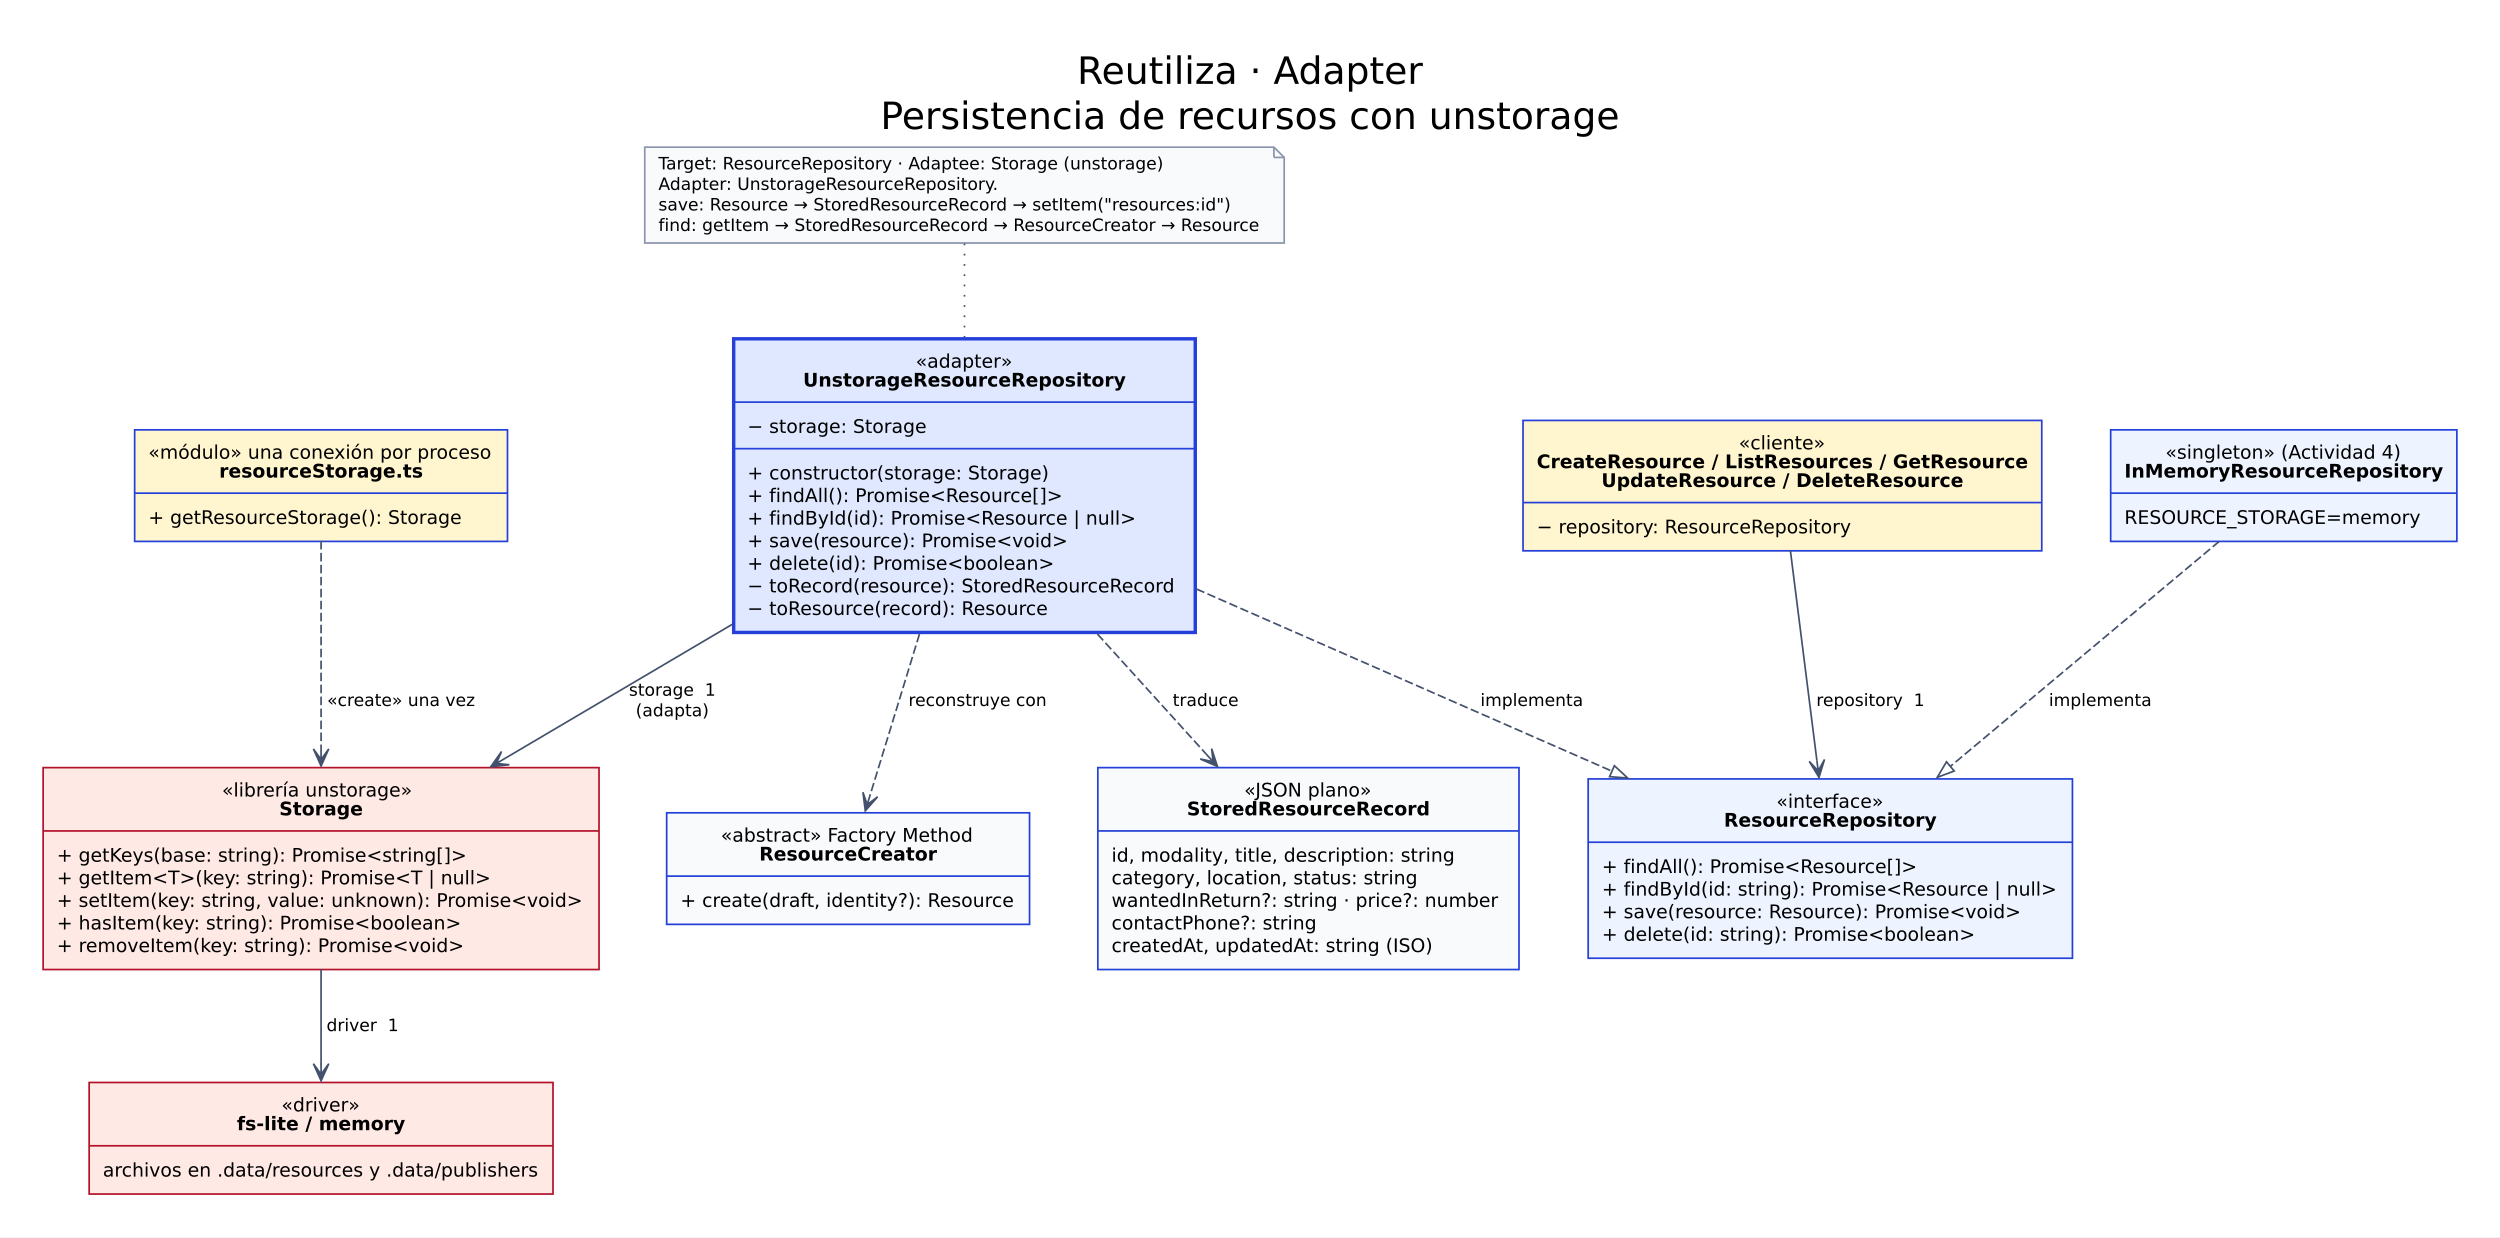
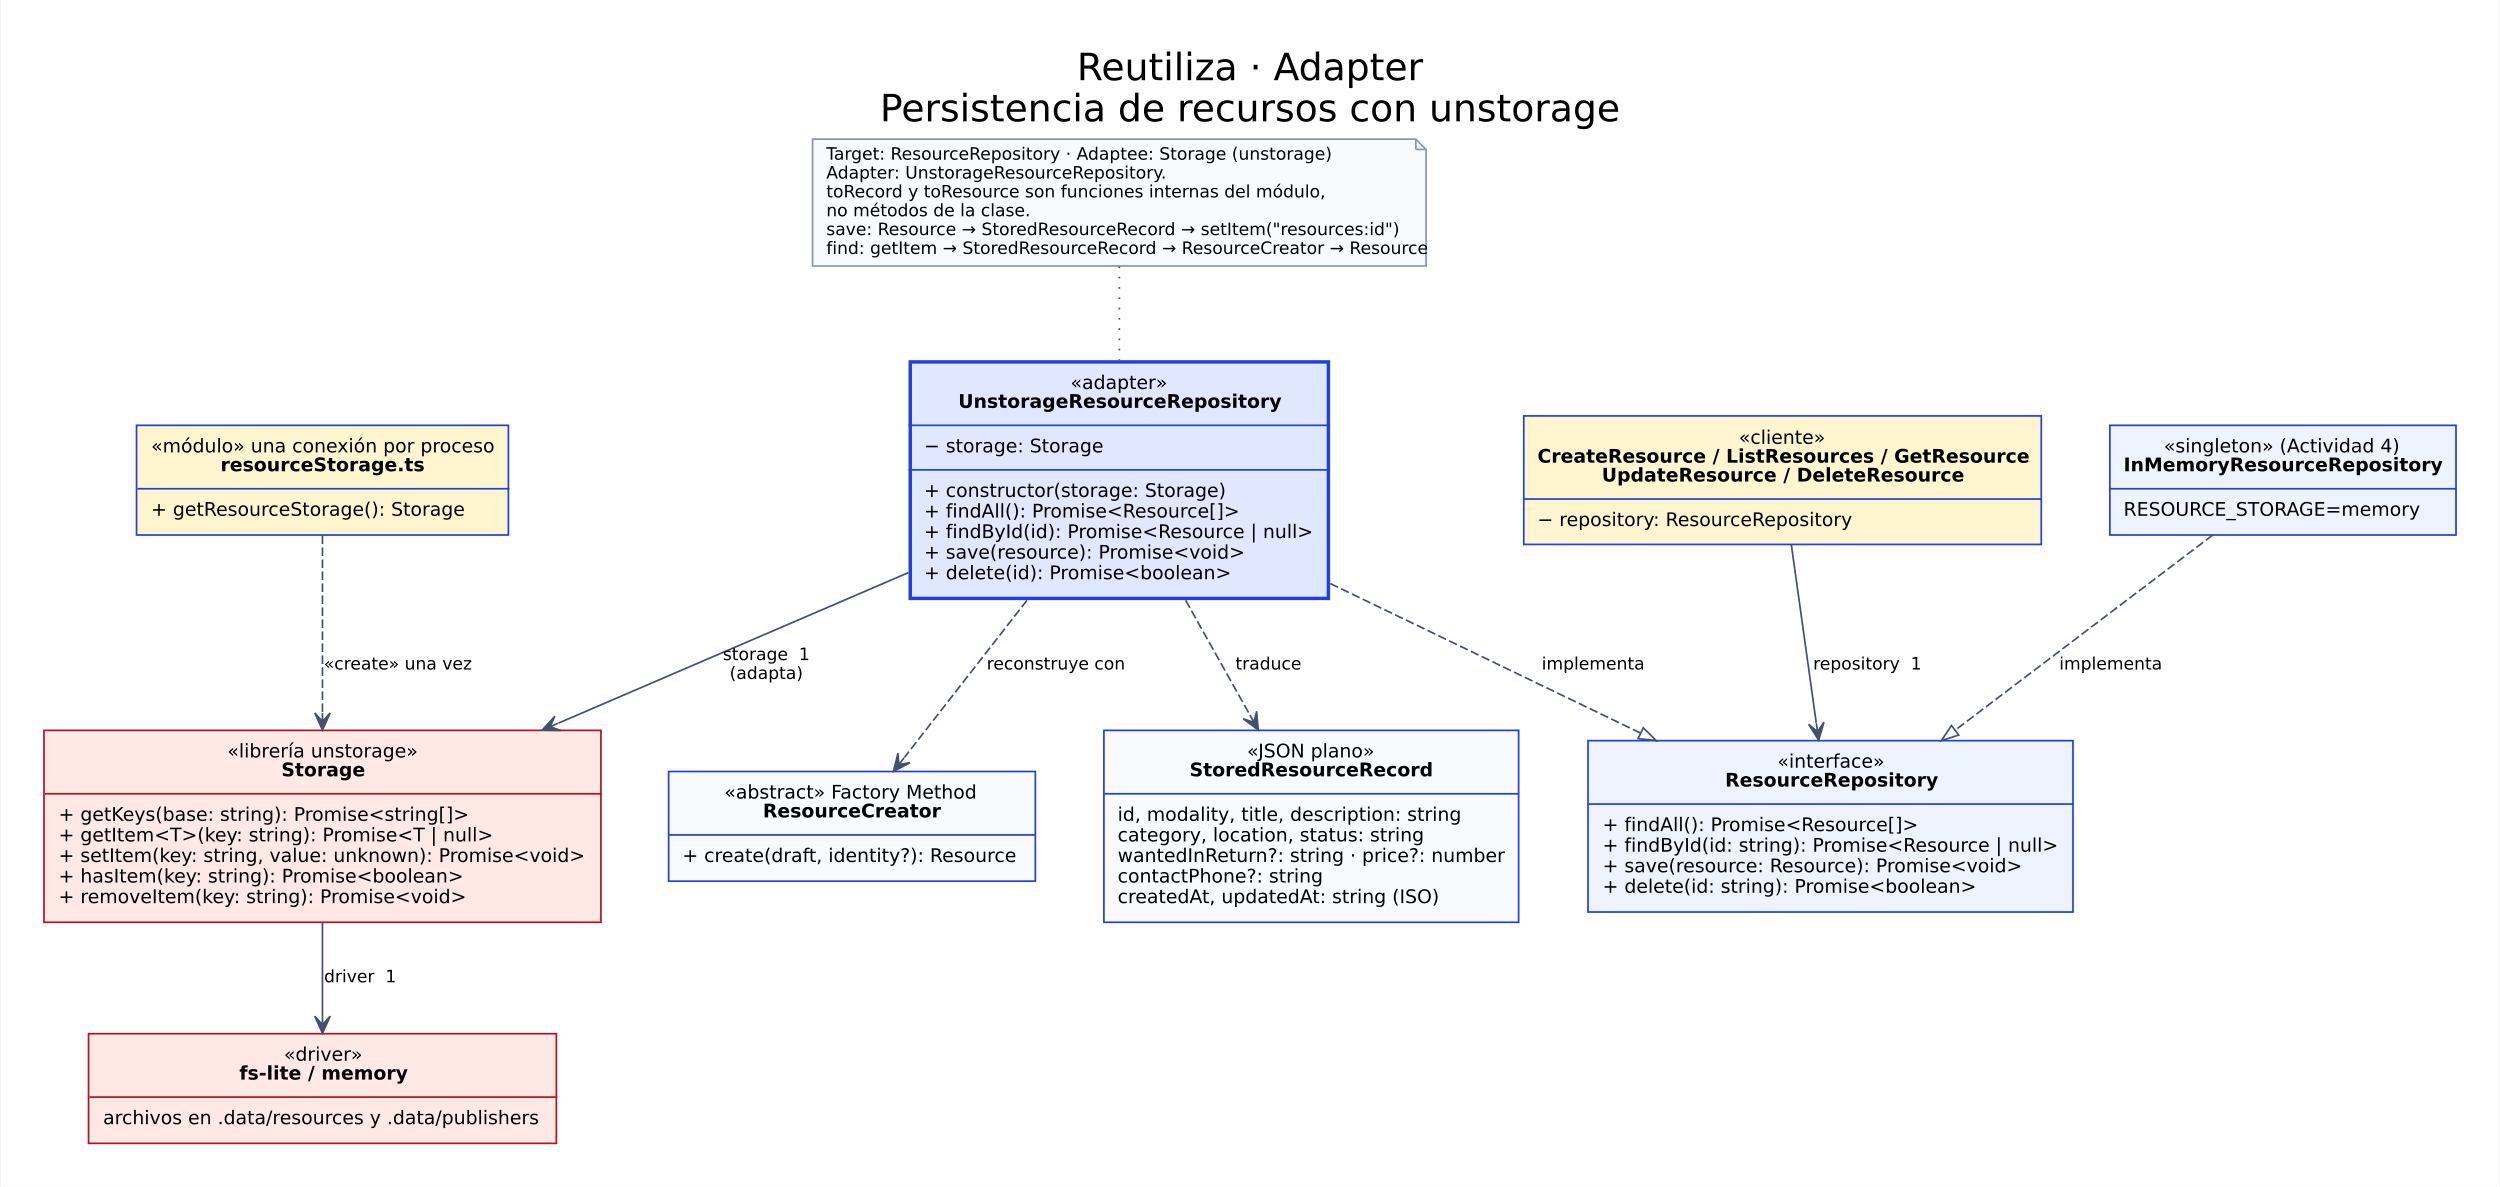
- <svg xmlns="http://www.w3.org/2000/svg" width="1461pt" height="723pt" viewBox="0.00 0.00 1461.00 723.00">
-   <g id="graph0" class="graph" transform="scale(1 1) rotate(0) translate(25.2 697.8)">
-     <polygon fill="white" stroke="none" points="-25.2,25.2 -25.2,-697.8 1435.79,-697.8 1435.79,25.2 -25.2,25.2" />
-     <text xml:space="preserve" text-anchor="middle" x="705.29" y="-648.8" font-family="DejaVu Sans" font-size="22.00">Reutiliza · Adapter</text>
-     <text xml:space="preserve" text-anchor="middle" x="705.29" y="-622.4" font-family="DejaVu Sans" font-size="22.00">Persistencia de recursos con unstorage</text>
+ <svg xmlns="http://www.w3.org/2000/svg" width="1458pt" height="692pt" viewBox="0.00 0.00 1457.90 692.40">
+   <g id="graph0" class="graph" transform="scale(1 1) rotate(0) translate(25.2 667.2)">
+     <polygon fill="white" stroke="transparent" points="-25.2,25.2 -25.2,-667.2 1432.7,-667.2 1432.7,25.2 -25.2,25.2" />
+     <text text-anchor="middle" x="703.75" y="-620.4" font-family="DejaVu Sans" font-size="22.00">Reutiliza · Adapter</text>
+     <text text-anchor="middle" x="703.75" y="-596.4" font-family="DejaVu Sans" font-size="22.00">Persistencia de recursos con unstorage</text>
    <g id="node1" class="node">
-       <polygon fill="#fff5cf" stroke="none" points="864.86,-375.9 864.86,-452.1 1168.01,-452.1 1168.01,-375.9 864.86,-375.9" />
-       <polygon fill="#2440d8" stroke="#2440d8" points="864.86,-404.1 864.86,-404.1 1168.01,-404.1 1168.01,-404.1 864.86,-404.1" />
-       <polygon fill="none" stroke="#2440d8" points="864.86,-375.9 864.86,-452.1 1168.01,-452.1 1168.01,-375.9 864.86,-375.9" />
-       <text xml:space="preserve" text-anchor="start" x="990.95" y="-435.2" font-family="DejaVu Sans" font-size="11.00">«cliente»</text>
-       <text xml:space="preserve" text-anchor="start" x="872.86" y="-424.2" font-family="DejaVu Sans" font-weight="bold" font-size="11.00">CreateResource / ListResources / GetResource</text>
-       <text xml:space="preserve" text-anchor="start" x="910.64" y="-413.2" font-family="DejaVu Sans" font-weight="bold" font-size="11.00">UpdateResource / DeleteResource</text>
-       <text xml:space="preserve" text-anchor="start" x="872.86" y="-386.1" font-family="DejaVu Sans" font-size="11.00">− repository: ResourceRepository</text>
+       <polygon fill="#fff5cf" stroke="transparent" points="863.5,-349.5 863.5,-424.5 1165.5,-424.5 1165.5,-349.5 863.5,-349.5" />
+       <text text-anchor="start" x="989" y="-408.2" font-family="DejaVu Sans" font-size="11.00">«cliente»</text>
+       <text text-anchor="start" x="871.5" y="-397.2" font-family="DejaVu Sans" font-weight="bold" font-size="11.00">CreateResource / ListResources / GetResource</text>
+       <text text-anchor="start" x="909" y="-386.2" font-family="DejaVu Sans" font-weight="bold" font-size="11.00">UpdateResource / DeleteResource</text>
+       <text text-anchor="start" x="871.5" y="-360.2" font-family="DejaVu Sans" font-size="11.00">− repository: ResourceRepository</text>
+       <polygon fill="#2440d8" stroke="#2440d8" points="863.5,-376 863.5,-376 1165.5,-376 1165.5,-376 863.5,-376" />
+       <polygon fill="none" stroke="#2440d8" points="863.5,-349.5 863.5,-424.5 1165.5,-424.5 1165.5,-349.5 863.5,-349.5" />
    </g>
    <g id="node2" class="node">
-       <polygon fill="#eef4ff" stroke="none" points="902.93,-137.8 902.93,-242.6 1185.94,-242.6 1185.94,-137.8 902.93,-137.8" />
-       <polygon fill="#2440d8" stroke="#2440d8" points="902.93,-205.6 902.93,-205.6 1185.94,-205.6 1185.94,-205.6 902.93,-205.6" />
-       <polygon fill="none" stroke="#2440d8" points="902.93,-137.8 902.93,-242.6 1185.94,-242.6 1185.94,-137.8 902.93,-137.8" />
-       <text xml:space="preserve" text-anchor="start" x="1012.91" y="-225.7" font-family="DejaVu Sans" font-size="11.00">«interface»</text>
-       <text xml:space="preserve" text-anchor="start" x="982.25" y="-214.7" font-family="DejaVu Sans" font-weight="bold" font-size="11.00">ResourceRepository</text>
-       <text xml:space="preserve" text-anchor="start" x="910.93" y="-187.6" font-family="DejaVu Sans" font-size="11.00">+ findAll(): Promise&lt;Resource[]&gt;</text>
-       <text xml:space="preserve" text-anchor="start" x="910.93" y="-174.4" font-family="DejaVu Sans" font-size="11.00">+ findById(id: string): Promise&lt;Resource | null&gt;</text>
-       <text xml:space="preserve" text-anchor="start" x="910.93" y="-161.2" font-family="DejaVu Sans" font-size="11.00">+ save(resource: Resource): Promise&lt;void&gt;</text>
-       <text xml:space="preserve" text-anchor="start" x="910.93" y="-148" font-family="DejaVu Sans" font-size="11.00">+ delete(id: string): Promise&lt;boolean&gt;</text>
+       <polygon fill="#eef4ff" stroke="transparent" points="901,-135 901,-235 1184,-235 1184,-135 901,-135" />
+       <text text-anchor="start" x="1011.5" y="-219.2" font-family="DejaVu Sans" font-size="11.00">«interface»</text>
+       <text text-anchor="start" x="981" y="-208.2" font-family="DejaVu Sans" font-weight="bold" font-size="11.00">ResourceRepository</text>
+       <text text-anchor="start" x="909.5" y="-182.2" font-family="DejaVu Sans" font-size="11.00">+ findAll(): Promise&lt;Resource[]&gt;</text>
+       <text text-anchor="start" x="909.5" y="-170.2" font-family="DejaVu Sans" font-size="11.00">+ findById(id: string): Promise&lt;Resource | null&gt;</text>
+       <text text-anchor="start" x="909.5" y="-158.2" font-family="DejaVu Sans" font-size="11.00">+ save(resource: Resource): Promise&lt;void&gt;</text>
+       <text text-anchor="start" x="909.5" y="-146.2" font-family="DejaVu Sans" font-size="11.00">+ delete(id: string): Promise&lt;boolean&gt;</text>
+       <polygon fill="#2440d8" stroke="#2440d8" points="901.5,-198 901.5,-198 1184.5,-198 1184.5,-198 901.5,-198" />
+       <polygon fill="none" stroke="#2440d8" points="901,-135 901,-235 1184,-235 1184,-135 901,-135" />
    </g>
    <g id="edge1" class="edge">
-       <path fill="none" stroke="#44516d" d="M1021.09,-376.13C1025.3,-342.76 1031.59,-292.93 1036.58,-253.4" />
-       <polygon fill="#44516d" stroke="#44516d" points="1037.83,-243.49 1041.05,-253.98 1037.36,-247.25 1036.58,-253.42 1036.58,-253.42 1036.58,-253.42 1037.36,-247.25 1032.12,-252.85 1037.83,-243.49" />
-       <text xml:space="preserve" text-anchor="middle" x="1066.29" y="-285.2" font-family="DejaVu Sans" font-size="10.00"> repository  1</text>
+       <path fill="none" stroke="#44516d" d="M1019.64,-349.32C1023.7,-320.29 1029.45,-279.18 1034.17,-245.47" />
+       <polygon fill="#44516d" stroke="#44516d" points="1035.6,-235.26 1038.67,-245.79 1034.91,-240.21 1034.22,-245.17 1034.22,-245.17 1034.22,-245.17 1034.91,-240.21 1029.76,-244.54 1035.6,-235.26 1035.6,-235.26" />
+       <text text-anchor="middle" x="1064" y="-276.5" font-family="DejaVu Sans" font-size="10.00"> repository  1</text>
    </g>
    <g id="node3" class="node">
-       <polygon fill="#dfe8ff" stroke="none" points="402.56,-327.2 402.56,-500.8 674.31,-500.8 674.31,-327.2 402.56,-327.2" />
-       <polygon fill="#2440d8" stroke="#2440d8" points="402.56,-462.8 402.56,-462.8 674.31,-462.8 674.31,-462.8 402.56,-462.8" />
-       <polygon fill="#2440d8" stroke="#2440d8" points="402.56,-435.6 402.56,-435.6 674.31,-435.6 674.31,-435.6 402.56,-435.6" />
-       <polygon fill="none" stroke="#2440d8" stroke-width="2" points="403.56,-328.2 403.56,-499.8 673.31,-499.8 673.31,-328.2 403.56,-328.2" />
-       <text xml:space="preserve" text-anchor="start" x="509.92" y="-482.9" font-family="DejaVu Sans" font-size="11.00">«adapter»</text>
-       <text xml:space="preserve" text-anchor="start" x="444.1" y="-471.9" font-family="DejaVu Sans" font-weight="bold" font-size="11.00">UnstorageResourceRepository</text>
-       <text xml:space="preserve" text-anchor="start" x="411.56" y="-444.8" font-family="DejaVu Sans" font-size="11.00">− storage: Storage</text>
-       <text xml:space="preserve" text-anchor="start" x="411.56" y="-417.6" font-family="DejaVu Sans" font-size="11.00">+ constructor(storage: Storage)</text>
-       <text xml:space="preserve" text-anchor="start" x="411.56" y="-404.4" font-family="DejaVu Sans" font-size="11.00">+ findAll(): Promise&lt;Resource[]&gt;</text>
-       <text xml:space="preserve" text-anchor="start" x="411.56" y="-391.2" font-family="DejaVu Sans" font-size="11.00">+ findById(id): Promise&lt;Resource | null&gt;</text>
-       <text xml:space="preserve" text-anchor="start" x="411.56" y="-378" font-family="DejaVu Sans" font-size="11.00">+ save(resource): Promise&lt;void&gt;</text>
-       <text xml:space="preserve" text-anchor="start" x="411.56" y="-364.8" font-family="DejaVu Sans" font-size="11.00">+ delete(id): Promise&lt;boolean&gt;</text>
-       <text xml:space="preserve" text-anchor="start" x="411.56" y="-351.6" font-family="DejaVu Sans" font-size="11.00">− toRecord(resource): StoredResourceRecord</text>
-       <text xml:space="preserve" text-anchor="start" x="411.56" y="-338.4" font-family="DejaVu Sans" font-size="11.00">− toResource(record): Resource</text>
+       <polygon fill="#dfe8ff" stroke="transparent" points="504.5,-317 504.5,-457 750.5,-457 750.5,-317 504.5,-317" />
+       <text text-anchor="start" x="599" y="-440.2" font-family="DejaVu Sans" font-size="11.00">«adapter»</text>
+       <text text-anchor="start" x="533.5" y="-429.2" font-family="DejaVu Sans" font-weight="bold" font-size="11.00">UnstorageResourceRepository</text>
+       <text text-anchor="start" x="513.5" y="-403.2" font-family="DejaVu Sans" font-size="11.00">− storage: Storage</text>
+       <text text-anchor="start" x="513.5" y="-377.2" font-family="DejaVu Sans" font-size="11.00">+ constructor(storage: Storage)</text>
+       <text text-anchor="start" x="513.5" y="-365.2" font-family="DejaVu Sans" font-size="11.00">+ findAll(): Promise&lt;Resource[]&gt;</text>
+       <text text-anchor="start" x="513.5" y="-353.2" font-family="DejaVu Sans" font-size="11.00">+ findById(id): Promise&lt;Resource | null&gt;</text>
+       <text text-anchor="start" x="513.5" y="-341.2" font-family="DejaVu Sans" font-size="11.00">+ save(resource): Promise&lt;void&gt;</text>
+       <text text-anchor="start" x="513.5" y="-329.2" font-family="DejaVu Sans" font-size="11.00">+ delete(id): Promise&lt;boolean&gt;</text>
+       <polygon fill="#2440d8" stroke="#2440d8" points="504.5,-419 504.5,-419 750.5,-419 750.5,-419 504.5,-419" />
+       <polygon fill="#2440d8" stroke="#2440d8" points="504.5,-393 504.5,-393 750.5,-393 750.5,-393 504.5,-393" />
+       <polygon fill="none" stroke="#2440d8" stroke-width="2" points="505.5,-318 505.5,-456 749.5,-456 749.5,-318 505.5,-318" />
    </g>
    <g id="edge2" class="edge">
-       <path fill="none" stroke="#44516d" stroke-dasharray="5,2" d="M674.03,-353.56C749.52,-320.47 842.93,-279.53 917.06,-247.03" />
-       <polygon fill="none" stroke="#44516d" points="918.25,-250.34 926,-243.12 915.43,-243.92 918.25,-250.34" />
-       <text xml:space="preserve" text-anchor="middle" x="868.38" y="-285.2" font-family="DejaVu Sans" font-size="10.00"> implementa</text>
+       <path fill="none" stroke="#44516d" stroke-dasharray="5,2" d="M750.61,-326.67C807.99,-299.02 875.76,-266.36 931.54,-239.47" />
+       <polygon fill="none" stroke="#44516d" points="933.25,-242.53 940.74,-235.04 930.21,-236.23 933.25,-242.53" />
+       <text text-anchor="middle" x="904" y="-276.5" font-family="DejaVu Sans" font-size="10.00"> implementa</text>
    </g>
    <g id="node5" class="node">
-       <polygon fill="#ffe9e4" stroke="none" points="0,-131.2 0,-249.2 324.87,-249.2 324.87,-131.2 0,-131.2" />
-       <polygon fill="#b3122b" stroke="#b3122b" points="0,-212.2 0,-212.2 324.87,-212.2 324.87,-212.2 0,-212.2" />
-       <polygon fill="none" stroke="#b3122b" points="0,-131.2 0,-249.2 324.87,-249.2 324.87,-131.2 0,-131.2" />
-       <text xml:space="preserve" text-anchor="start" x="104.51" y="-232.3" font-family="DejaVu Sans" font-size="11.00">«librería unstorage»</text>
-       <text xml:space="preserve" text-anchor="start" x="137.98" y="-221.3" font-family="DejaVu Sans" font-weight="bold" font-size="11.00">Storage</text>
-       <text xml:space="preserve" text-anchor="start" x="8" y="-194.2" font-family="DejaVu Sans" font-size="11.00">+ getKeys(base: string): Promise&lt;string[]&gt;</text>
-       <text xml:space="preserve" text-anchor="start" x="8" y="-181" font-family="DejaVu Sans" font-size="11.00">+ getItem&lt;T&gt;(key: string): Promise&lt;T | null&gt;</text>
-       <text xml:space="preserve" text-anchor="start" x="8" y="-167.8" font-family="DejaVu Sans" font-size="11.00">+ setItem(key: string, value: unknown): Promise&lt;void&gt;</text>
-       <text xml:space="preserve" text-anchor="start" x="8" y="-154.6" font-family="DejaVu Sans" font-size="11.00">+ hasItem(key: string): Promise&lt;boolean&gt;</text>
-       <text xml:space="preserve" text-anchor="start" x="8" y="-141.4" font-family="DejaVu Sans" font-size="11.00">+ removeItem(key: string): Promise&lt;void&gt;</text>
+       <polygon fill="#ffe9e4" stroke="transparent" points="0,-129 0,-241 325,-241 325,-129 0,-129" />
+       <text text-anchor="start" x="107" y="-225.2" font-family="DejaVu Sans" font-size="11.00">«librería unstorage»</text>
+       <text text-anchor="start" x="138.5" y="-214.2" font-family="DejaVu Sans" font-weight="bold" font-size="11.00">Storage</text>
+       <text text-anchor="start" x="8.5" y="-188.2" font-family="DejaVu Sans" font-size="11.00">+ getKeys(base: string): Promise&lt;string[]&gt;</text>
+       <text text-anchor="start" x="8.5" y="-176.2" font-family="DejaVu Sans" font-size="11.00">+ getItem&lt;T&gt;(key: string): Promise&lt;T | null&gt;</text>
+       <text text-anchor="start" x="8.5" y="-164.2" font-family="DejaVu Sans" font-size="11.00">+ setItem(key: string, value: unknown): Promise&lt;void&gt;</text>
+       <text text-anchor="start" x="8.5" y="-152.2" font-family="DejaVu Sans" font-size="11.00">+ hasItem(key: string): Promise&lt;boolean&gt;</text>
+       <text text-anchor="start" x="8.5" y="-140.2" font-family="DejaVu Sans" font-size="11.00">+ removeItem(key: string): Promise&lt;void&gt;</text>
+       <polygon fill="#b3122b" stroke="#b3122b" points="0.5,-204 0.5,-204 325.5,-204 325.5,-204 0.5,-204" />
+       <polygon fill="none" stroke="#b3122b" points="0,-129 0,-241 325,-241 325,-129 0,-129" />
    </g>
    <g id="edge4" class="edge">
-       <path fill="none" stroke="#44516d" d="M402.69,-332.93C359.07,-307.2 311.38,-279.06 270.07,-254.69" />
-       <polygon fill="#44516d" stroke="#44516d" points="261.58,-249.69 272.48,-250.89 264.84,-251.61 270.2,-254.77 270.2,-254.77 270.2,-254.77 264.84,-251.61 267.91,-258.64 261.58,-249.69" />
-       <text xml:space="preserve" text-anchor="middle" x="366.1" y="-291.2" font-family="DejaVu Sans" font-size="10.00"> storage  1</text>
-       <text xml:space="preserve" text-anchor="middle" x="366.1" y="-279.2" font-family="DejaVu Sans" font-size="10.00"> (adapta)</text>
+       <path fill="none" stroke="#44516d" d="M504.41,-333.06C441.58,-306.04 364.94,-273.07 300.16,-245.21" />
+       <polygon fill="#44516d" stroke="#44516d" points="290.69,-241.13 301.65,-240.95 295.28,-243.11 299.87,-245.09 299.87,-245.09 299.87,-245.09 295.28,-243.11 298.1,-249.22 290.69,-241.13 290.69,-241.13" />
+       <text text-anchor="middle" x="421.5" y="-282" font-family="DejaVu Sans" font-size="10.00"> storage  1</text>
+       <text text-anchor="middle" x="421.5" y="-271" font-family="DejaVu Sans" font-size="10.00"> (adapta)</text>
    </g>
    <g id="node7" class="node">
-       <polygon fill="#f8fafc" stroke="none" points="616.37,-131.2 616.37,-249.2 862.5,-249.2 862.5,-131.2 616.37,-131.2" />
-       <polygon fill="#2440d8" stroke="#2440d8" points="616.37,-212.2 616.37,-212.2 862.5,-212.2 862.5,-212.2 616.37,-212.2" />
-       <polygon fill="none" stroke="#2440d8" points="616.37,-131.2 616.37,-249.2 862.5,-249.2 862.5,-131.2 616.37,-131.2" />
-       <text xml:space="preserve" text-anchor="start" x="701.9" y="-232.3" font-family="DejaVu Sans" font-size="11.00">«JSON plano»</text>
-       <text xml:space="preserve" text-anchor="start" x="668.4" y="-221.3" font-family="DejaVu Sans" font-weight="bold" font-size="11.00">StoredResourceRecord</text>
-       <text xml:space="preserve" text-anchor="start" x="624.37" y="-194.2" font-family="DejaVu Sans" font-size="11.00">id, modality, title, description: string</text>
-       <text xml:space="preserve" text-anchor="start" x="624.37" y="-181" font-family="DejaVu Sans" font-size="11.00">category, location, status: string</text>
-       <text xml:space="preserve" text-anchor="start" x="624.37" y="-167.8" font-family="DejaVu Sans" font-size="11.00">wantedInReturn?: string · price?: number</text>
-       <text xml:space="preserve" text-anchor="start" x="624.37" y="-154.6" font-family="DejaVu Sans" font-size="11.00">contactPhone?: string</text>
-       <text xml:space="preserve" text-anchor="start" x="624.37" y="-141.4" font-family="DejaVu Sans" font-size="11.00">createdAt, updatedAt: string (ISO)</text>
+       <polygon fill="#f8fafc" stroke="transparent" points="618.5,-129 618.5,-241 860.5,-241 860.5,-129 618.5,-129" />
+       <text text-anchor="start" x="702" y="-225.2" font-family="DejaVu Sans" font-size="11.00">«JSON plano»</text>
+       <text text-anchor="start" x="668.5" y="-214.2" font-family="DejaVu Sans" font-weight="bold" font-size="11.00">StoredResourceRecord</text>
+       <text text-anchor="start" x="626.5" y="-188.2" font-family="DejaVu Sans" font-size="11.00">id, modality, title, description: string</text>
+       <text text-anchor="start" x="626.5" y="-176.2" font-family="DejaVu Sans" font-size="11.00">category, location, status: string</text>
+       <text text-anchor="start" x="626.5" y="-164.2" font-family="DejaVu Sans" font-size="11.00">wantedInReturn?: string · price?: number</text>
+       <text text-anchor="start" x="626.5" y="-152.2" font-family="DejaVu Sans" font-size="11.00">contactPhone?: string</text>
+       <text text-anchor="start" x="626.5" y="-140.2" font-family="DejaVu Sans" font-size="11.00">createdAt, updatedAt: string (ISO)</text>
+       <polygon fill="#2440d8" stroke="#2440d8" points="618.5,-204 618.5,-204 860.5,-204 860.5,-204 618.5,-204" />
+       <polygon fill="none" stroke="#2440d8" points="618.5,-129 618.5,-241 860.5,-241 860.5,-129 618.5,-129" />
    </g>
    <g id="edge5" class="edge">
-       <path fill="none" stroke="#44516d" stroke-dasharray="5,2" d="M616.15,-327.25C637.21,-304.01 659.68,-279.21 679.59,-257.24" />
-       <polygon fill="#44516d" stroke="#44516d" points="686.27,-249.87 682.89,-260.3 683.73,-252.67 679.55,-257.28 679.55,-257.28 679.55,-257.28 683.73,-252.67 676.22,-254.26 686.27,-249.87" />
-       <text xml:space="preserve" text-anchor="middle" x="677.78" y="-285.2" font-family="DejaVu Sans" font-size="10.00"> traduce</text>
+       <path fill="none" stroke="#44516d" stroke-dasharray="5,2" d="M666.2,-316.89C678.32,-295.26 691.63,-271.48 703.55,-250.2" />
+       <polygon fill="#44516d" stroke="#44516d" points="708.56,-241.24 707.6,-252.17 706.12,-245.6 703.68,-249.97 703.68,-249.97 703.68,-249.97 706.12,-245.6 699.75,-247.77 708.56,-241.24 708.56,-241.24" />
+       <text text-anchor="middle" x="714.5" y="-276.5" font-family="DejaVu Sans" font-size="10.00"> traduce</text>
    </g>
    <g id="node8" class="node">
-       <polygon fill="#f8fafc" stroke="none" points="364.4,-157.6 364.4,-222.8 576.47,-222.8 576.47,-157.6 364.4,-157.6" />
-       <polygon fill="#2440d8" stroke="#2440d8" points="364.4,-185.8 364.4,-185.8 576.47,-185.8 576.47,-185.8 364.4,-185.8" />
-       <polygon fill="none" stroke="#2440d8" points="364.4,-157.6 364.4,-222.8 576.47,-222.8 576.47,-157.6 364.4,-157.6" />
-       <text xml:space="preserve" text-anchor="start" x="396.03" y="-205.9" font-family="DejaVu Sans" font-size="11.00">«abstract» Factory Method</text>
-       <text xml:space="preserve" text-anchor="start" x="418.49" y="-194.9" font-family="DejaVu Sans" font-weight="bold" font-size="11.00">ResourceCreator</text>
-       <text xml:space="preserve" text-anchor="start" x="372.4" y="-167.8" font-family="DejaVu Sans" font-size="11.00">+ create(draft, identity?): Resource</text>
+       <polygon fill="#f8fafc" stroke="transparent" points="364.5,-153 364.5,-217 578.5,-217 578.5,-153 364.5,-153" />
+       <text text-anchor="start" x="397" y="-201.2" font-family="DejaVu Sans" font-size="11.00">«abstract» Factory Method</text>
+       <text text-anchor="start" x="419.5" y="-190.2" font-family="DejaVu Sans" font-weight="bold" font-size="11.00">ResourceCreator</text>
+       <text text-anchor="start" x="372.5" y="-164.2" font-family="DejaVu Sans" font-size="11.00">+ create(draft, identity?): Resource</text>
+       <polygon fill="#2440d8" stroke="#2440d8" points="364.5,-180 364.5,-180 578.5,-180 578.5,-180 364.5,-180" />
+       <polygon fill="none" stroke="#2440d8" points="364.5,-153 364.5,-217 578.5,-217 578.5,-153 364.5,-153" />
    </g>
    <g id="edge6" class="edge">
-       <path fill="none" stroke="#44516d" stroke-dasharray="5,2" d="M512.14,-327.25C502.26,-295 491.45,-259.75 483.32,-233.22" />
-       <polygon fill="#44516d" stroke="#44516d" points="480.47,-223.94 487.71,-232.18 481.58,-227.56 483.4,-233.5 483.4,-233.5 483.4,-233.5 481.58,-227.56 479.1,-234.82 480.47,-223.94" />
-       <text xml:space="preserve" text-anchor="middle" x="544.49" y="-285.2" font-family="DejaVu Sans" font-size="10.00"> reconstruye con</text>
+       <path fill="none" stroke="#44516d" stroke-dasharray="5,2" d="M573.6,-316.89C549.68,-286.22 522.4,-251.26 502.07,-225.19" />
+       <polygon fill="#44516d" stroke="#44516d" points="495.72,-217.05 505.42,-222.17 498.8,-220.99 501.87,-224.94 501.87,-224.94 501.87,-224.94 498.8,-220.99 498.32,-227.7 495.72,-217.05 495.72,-217.05" />
+       <text text-anchor="middle" x="590.5" y="-276.5" font-family="DejaVu Sans" font-size="10.00"> reconstruye con</text>
    </g>
    <g id="node4" class="node">
-       <polygon fill="#eef4ff" stroke="none" points="1208.28,-381.4 1208.28,-446.6 1410.59,-446.6 1410.59,-381.4 1208.28,-381.4" />
-       <polygon fill="#2440d8" stroke="#2440d8" points="1208.28,-409.6 1208.28,-409.6 1410.59,-409.6 1410.59,-409.6 1208.28,-409.6" />
-       <polygon fill="none" stroke="#2440d8" points="1208.28,-381.4 1208.28,-446.6 1410.59,-446.6 1410.59,-381.4 1208.28,-381.4" />
-       <text xml:space="preserve" text-anchor="start" x="1240.26" y="-429.7" font-family="DejaVu Sans" font-size="11.00">«singleton» (Actividad 4)</text>
-       <text xml:space="preserve" text-anchor="start" x="1216.28" y="-418.7" font-family="DejaVu Sans" font-weight="bold" font-size="11.00">InMemoryResourceRepository</text>
-       <text xml:space="preserve" text-anchor="start" x="1216.28" y="-391.6" font-family="DejaVu Sans" font-size="11.00">RESOURCE_STORAGE=memory</text>
+       <polygon fill="#eef4ff" stroke="transparent" points="1205.5,-355 1205.5,-419 1407.5,-419 1407.5,-355 1205.5,-355" />
+       <text text-anchor="start" x="1237" y="-403.2" font-family="DejaVu Sans" font-size="11.00">«singleton» (Actividad 4)</text>
+       <text text-anchor="start" x="1213.5" y="-392.2" font-family="DejaVu Sans" font-weight="bold" font-size="11.00">InMemoryResourceRepository</text>
+       <text text-anchor="start" x="1213.5" y="-366.2" font-family="DejaVu Sans" font-size="11.00">RESOURCE_STORAGE=memory</text>
+       <polygon fill="#2440d8" stroke="#2440d8" points="1205.5,-382 1205.5,-382 1407.5,-382 1407.5,-382 1205.5,-382" />
+       <polygon fill="none" stroke="#2440d8" points="1205.5,-355 1205.5,-419 1407.5,-419 1407.5,-355 1205.5,-355" />
    </g>
    <g id="edge3" class="edge">
-       <path fill="none" stroke="#44516d" stroke-dasharray="5,2" d="M1271.75,-381.46C1230.89,-347.26 1164.76,-291.91 1114.34,-249.71" />
-       <polygon fill="none" stroke="#44516d" points="1116.83,-247.23 1106.91,-243.49 1112.34,-252.6 1116.83,-247.23" />
-       <text xml:space="preserve" text-anchor="middle" x="1200.62" y="-285.2" font-family="DejaVu Sans" font-size="10.00"> implementa</text>
+       <path fill="none" stroke="#44516d" stroke-dasharray="5,2" d="M1265.54,-354.97C1225.56,-324.68 1163.86,-277.94 1115.48,-241.29" />
+       <polygon fill="none" stroke="#44516d" points="1117.31,-238.28 1107.23,-235.04 1113.08,-243.86 1117.31,-238.28" />
+       <text text-anchor="middle" x="1206" y="-276.5" font-family="DejaVu Sans" font-size="10.00"> implementa</text>
    </g>
    <g id="node6" class="node">
-       <polygon fill="#ffe9e4" stroke="none" points="26.9,0 26.9,-65.2 297.97,-65.2 297.97,0 26.9,0" />
-       <polygon fill="#b3122b" stroke="#b3122b" points="26.9,-28.2 26.9,-28.2 297.97,-28.2 297.97,-28.2 26.9,-28.2" />
-       <polygon fill="none" stroke="#b3122b" points="26.9,0 26.9,-65.2 297.97,-65.2 297.97,0 26.9,0" />
-       <text xml:space="preserve" text-anchor="start" x="139.26" y="-48.3" font-family="DejaVu Sans" font-size="11.00">«driver»</text>
-       <text xml:space="preserve" text-anchor="start" x="113.25" y="-37.3" font-family="DejaVu Sans" font-weight="bold" font-size="11.00">fs-lite / memory</text>
-       <text xml:space="preserve" text-anchor="start" x="34.9" y="-10.2" font-family="DejaVu Sans" font-size="11.00">archivos en .data/resources y .data/publishers</text>
+       <polygon fill="#ffe9e4" stroke="transparent" points="26,0 26,-64 299,-64 299,0 26,0" />
+       <text text-anchor="start" x="140" y="-48.2" font-family="DejaVu Sans" font-size="11.00">«driver»</text>
+       <text text-anchor="start" x="114" y="-37.2" font-family="DejaVu Sans" font-weight="bold" font-size="11.00">fs-lite / memory</text>
+       <text text-anchor="start" x="34.5" y="-11.2" font-family="DejaVu Sans" font-size="11.00">archivos en .data/resources y .data/publishers</text>
+       <polygon fill="#b3122b" stroke="#b3122b" points="26.5,-27 26.5,-27 299.5,-27 299.5,-27 26.5,-27" />
+       <polygon fill="none" stroke="#b3122b" points="26,0 26,-64 299,-64 299,0 26,0" />
    </g>
    <g id="edge7" class="edge">
-       <path fill="none" stroke="#44516d" d="M162.44,-131.26C162.44,-112.83 162.44,-92.81 162.44,-75.72" />
-       <polygon fill="#44516d" stroke="#44516d" points="162.44,-66.18 166.94,-76.18 162.44,-69.96 162.44,-76.18 162.44,-76.18 162.44,-76.18 162.44,-69.96 157.94,-76.18 162.44,-66.18" />
-       <text xml:space="preserve" text-anchor="middle" x="185.09" y="-95.2" font-family="DejaVu Sans" font-size="10.00"> driver  1</text>
+       <path fill="none" stroke="#44516d" d="M162.5,-128.63C162.5,-110.65 162.5,-91.02 162.5,-74.25" />
+       <polygon fill="#44516d" stroke="#44516d" points="162.5,-64.22 167,-74.22 162.5,-69.22 162.5,-74.22 162.5,-74.22 162.5,-74.22 162.5,-69.22 158,-74.22 162.5,-64.22 162.5,-64.22" />
+       <text text-anchor="middle" x="184.5" y="-94" font-family="DejaVu Sans" font-size="10.00"> driver  1</text>
    </g>
    <g id="node9" class="node">
-       <polygon fill="#fff5cf" stroke="none" points="53.49,-381.4 53.49,-446.6 271.38,-446.6 271.38,-381.4 53.49,-381.4" />
-       <polygon fill="#2440d8" stroke="#2440d8" points="53.49,-409.6 53.49,-409.6 271.38,-409.6 271.38,-409.6 53.49,-409.6" />
-       <polygon fill="none" stroke="#2440d8" points="53.49,-381.4 53.49,-446.6 271.38,-446.6 271.38,-381.4 53.49,-381.4" />
-       <text xml:space="preserve" text-anchor="start" x="61.49" y="-429.7" font-family="DejaVu Sans" font-size="11.00">«módulo» una conexión por proceso</text>
-       <text xml:space="preserve" text-anchor="start" x="102.87" y="-418.7" font-family="DejaVu Sans" font-weight="bold" font-size="11.00">resourceStorage.ts</text>
-       <text xml:space="preserve" text-anchor="start" x="61.49" y="-391.6" font-family="DejaVu Sans" font-size="11.00">+ getResourceStorage(): Storage</text>
+       <polygon fill="#fff5cf" stroke="transparent" points="54,-355 54,-419 271,-419 271,-355 54,-355" />
+       <text text-anchor="start" x="62.5" y="-403.2" font-family="DejaVu Sans" font-size="11.00">«módulo» una conexión por proceso</text>
+       <text text-anchor="start" x="103" y="-392.2" font-family="DejaVu Sans" font-weight="bold" font-size="11.00">resourceStorage.ts</text>
+       <text text-anchor="start" x="62.5" y="-366.2" font-family="DejaVu Sans" font-size="11.00">+ getResourceStorage(): Storage</text>
+       <polygon fill="#2440d8" stroke="#2440d8" points="54.5,-382 54.5,-382 271.5,-382 271.5,-382 54.5,-382" />
+       <polygon fill="none" stroke="#2440d8" points="54,-355 54,-419 271,-419 271,-355 54,-355" />
    </g>
    <g id="edge8" class="edge">
-       <path fill="none" stroke="#44516d" stroke-dasharray="5,2" d="M162.44,-381.69C162.44,-350.26 162.44,-300.79 162.44,-260.14" />
-       <polygon fill="#44516d" stroke="#44516d" points="162.44,-250.15 166.94,-260.15 162.44,-253.93 162.44,-260.15 162.44,-260.15 162.44,-260.15 162.44,-253.93 157.94,-260.15 162.44,-250.15" />
-       <text xml:space="preserve" text-anchor="middle" x="207.6" y="-285.2" font-family="DejaVu Sans" font-size="10.00"> «create» una vez</text>
+       <path fill="none" stroke="#44516d" stroke-dasharray="5,2" d="M162.5,-354.75C162.5,-327.15 162.5,-286.01 162.5,-251.26" />
+       <polygon fill="#44516d" stroke="#44516d" points="162.5,-241.18 167,-251.18 162.5,-246.18 162.5,-251.18 162.5,-251.18 162.5,-251.18 162.5,-246.18 158,-251.18 162.5,-241.18 162.5,-241.18" />
+       <text text-anchor="middle" x="206.5" y="-276.5" font-family="DejaVu Sans" font-size="10.00"> «create» una vez</text>
    </g>
    <g id="node10" class="node">
-       <polygon fill="#f8fafc" stroke="#8a94ad" points="719.28,-611.8 351.59,-611.8 351.59,-555.8 725.28,-555.8 725.28,-605.8 719.28,-611.8" />
-       <polyline fill="none" stroke="#8a94ad" points="719.28,-611.8 719.28,-605.8" />
-       <polyline fill="none" stroke="#8a94ad" points="725.28,-605.8 719.28,-605.8" />
-       <text xml:space="preserve" text-anchor="start" x="359.59" y="-598.8" font-family="DejaVu Sans" font-size="10.00">Target: ResourceRepository · Adaptee: Storage (unstorage)</text>
-       <text xml:space="preserve" text-anchor="start" x="359.59" y="-586.8" font-family="DejaVu Sans" font-size="10.00">Adapter: UnstorageResourceRepository.</text>
-       <text xml:space="preserve" text-anchor="start" x="359.59" y="-574.8" font-family="DejaVu Sans" font-size="10.00">save: Resource → StoredResourceRecord → setItem("resources:id")</text>
-       <text xml:space="preserve" text-anchor="start" x="359.59" y="-562.8" font-family="DejaVu Sans" font-size="10.00">find: getItem → StoredResourceRecord → ResourceCreator → Resource</text>
+       <polygon fill="#f8fafc" stroke="#8a94ad" points="800.5,-586 448.5,-586 448.5,-512 806.5,-512 806.5,-580 800.5,-586" />
+       <polyline fill="none" stroke="#8a94ad" points="800.5,-586 800.5,-580 " />
+       <polyline fill="none" stroke="#8a94ad" points="806.5,-580 800.5,-580 " />
+       <text text-anchor="start" x="456.5" y="-574" font-family="DejaVu Sans" font-size="10.00">Target: ResourceRepository · Adaptee: Storage (unstorage)</text>
+       <text text-anchor="start" x="456.5" y="-563" font-family="DejaVu Sans" font-size="10.00">Adapter: UnstorageResourceRepository.</text>
+       <text text-anchor="start" x="456.5" y="-552" font-family="DejaVu Sans" font-size="10.00">toRecord y toResource son funciones internas del módulo,</text>
+       <text text-anchor="start" x="456.5" y="-541" font-family="DejaVu Sans" font-size="10.00">no métodos de la clase.</text>
+       <text text-anchor="start" x="456.5" y="-530" font-family="DejaVu Sans" font-size="10.00">save: Resource → StoredResourceRecord → setItem("resources:id")</text>
+       <text text-anchor="start" x="456.5" y="-519" font-family="DejaVu Sans" font-size="10.00">find: getItem → StoredResourceRecord → ResourceCreator → Resource</text>
    </g>
    <g id="edge9" class="edge">
-       <path fill="none" stroke="#44516d" stroke-dasharray="1,5" d="M538.44,-555.47C538.44,-540.33 538.44,-520.59 538.44,-500.72" />
+       <path fill="none" stroke="#44516d" stroke-dasharray="1,5" d="M627.5,-511.69C627.5,-495.56 627.5,-476 627.5,-457.25" />
    </g>
  </g>
</svg>
